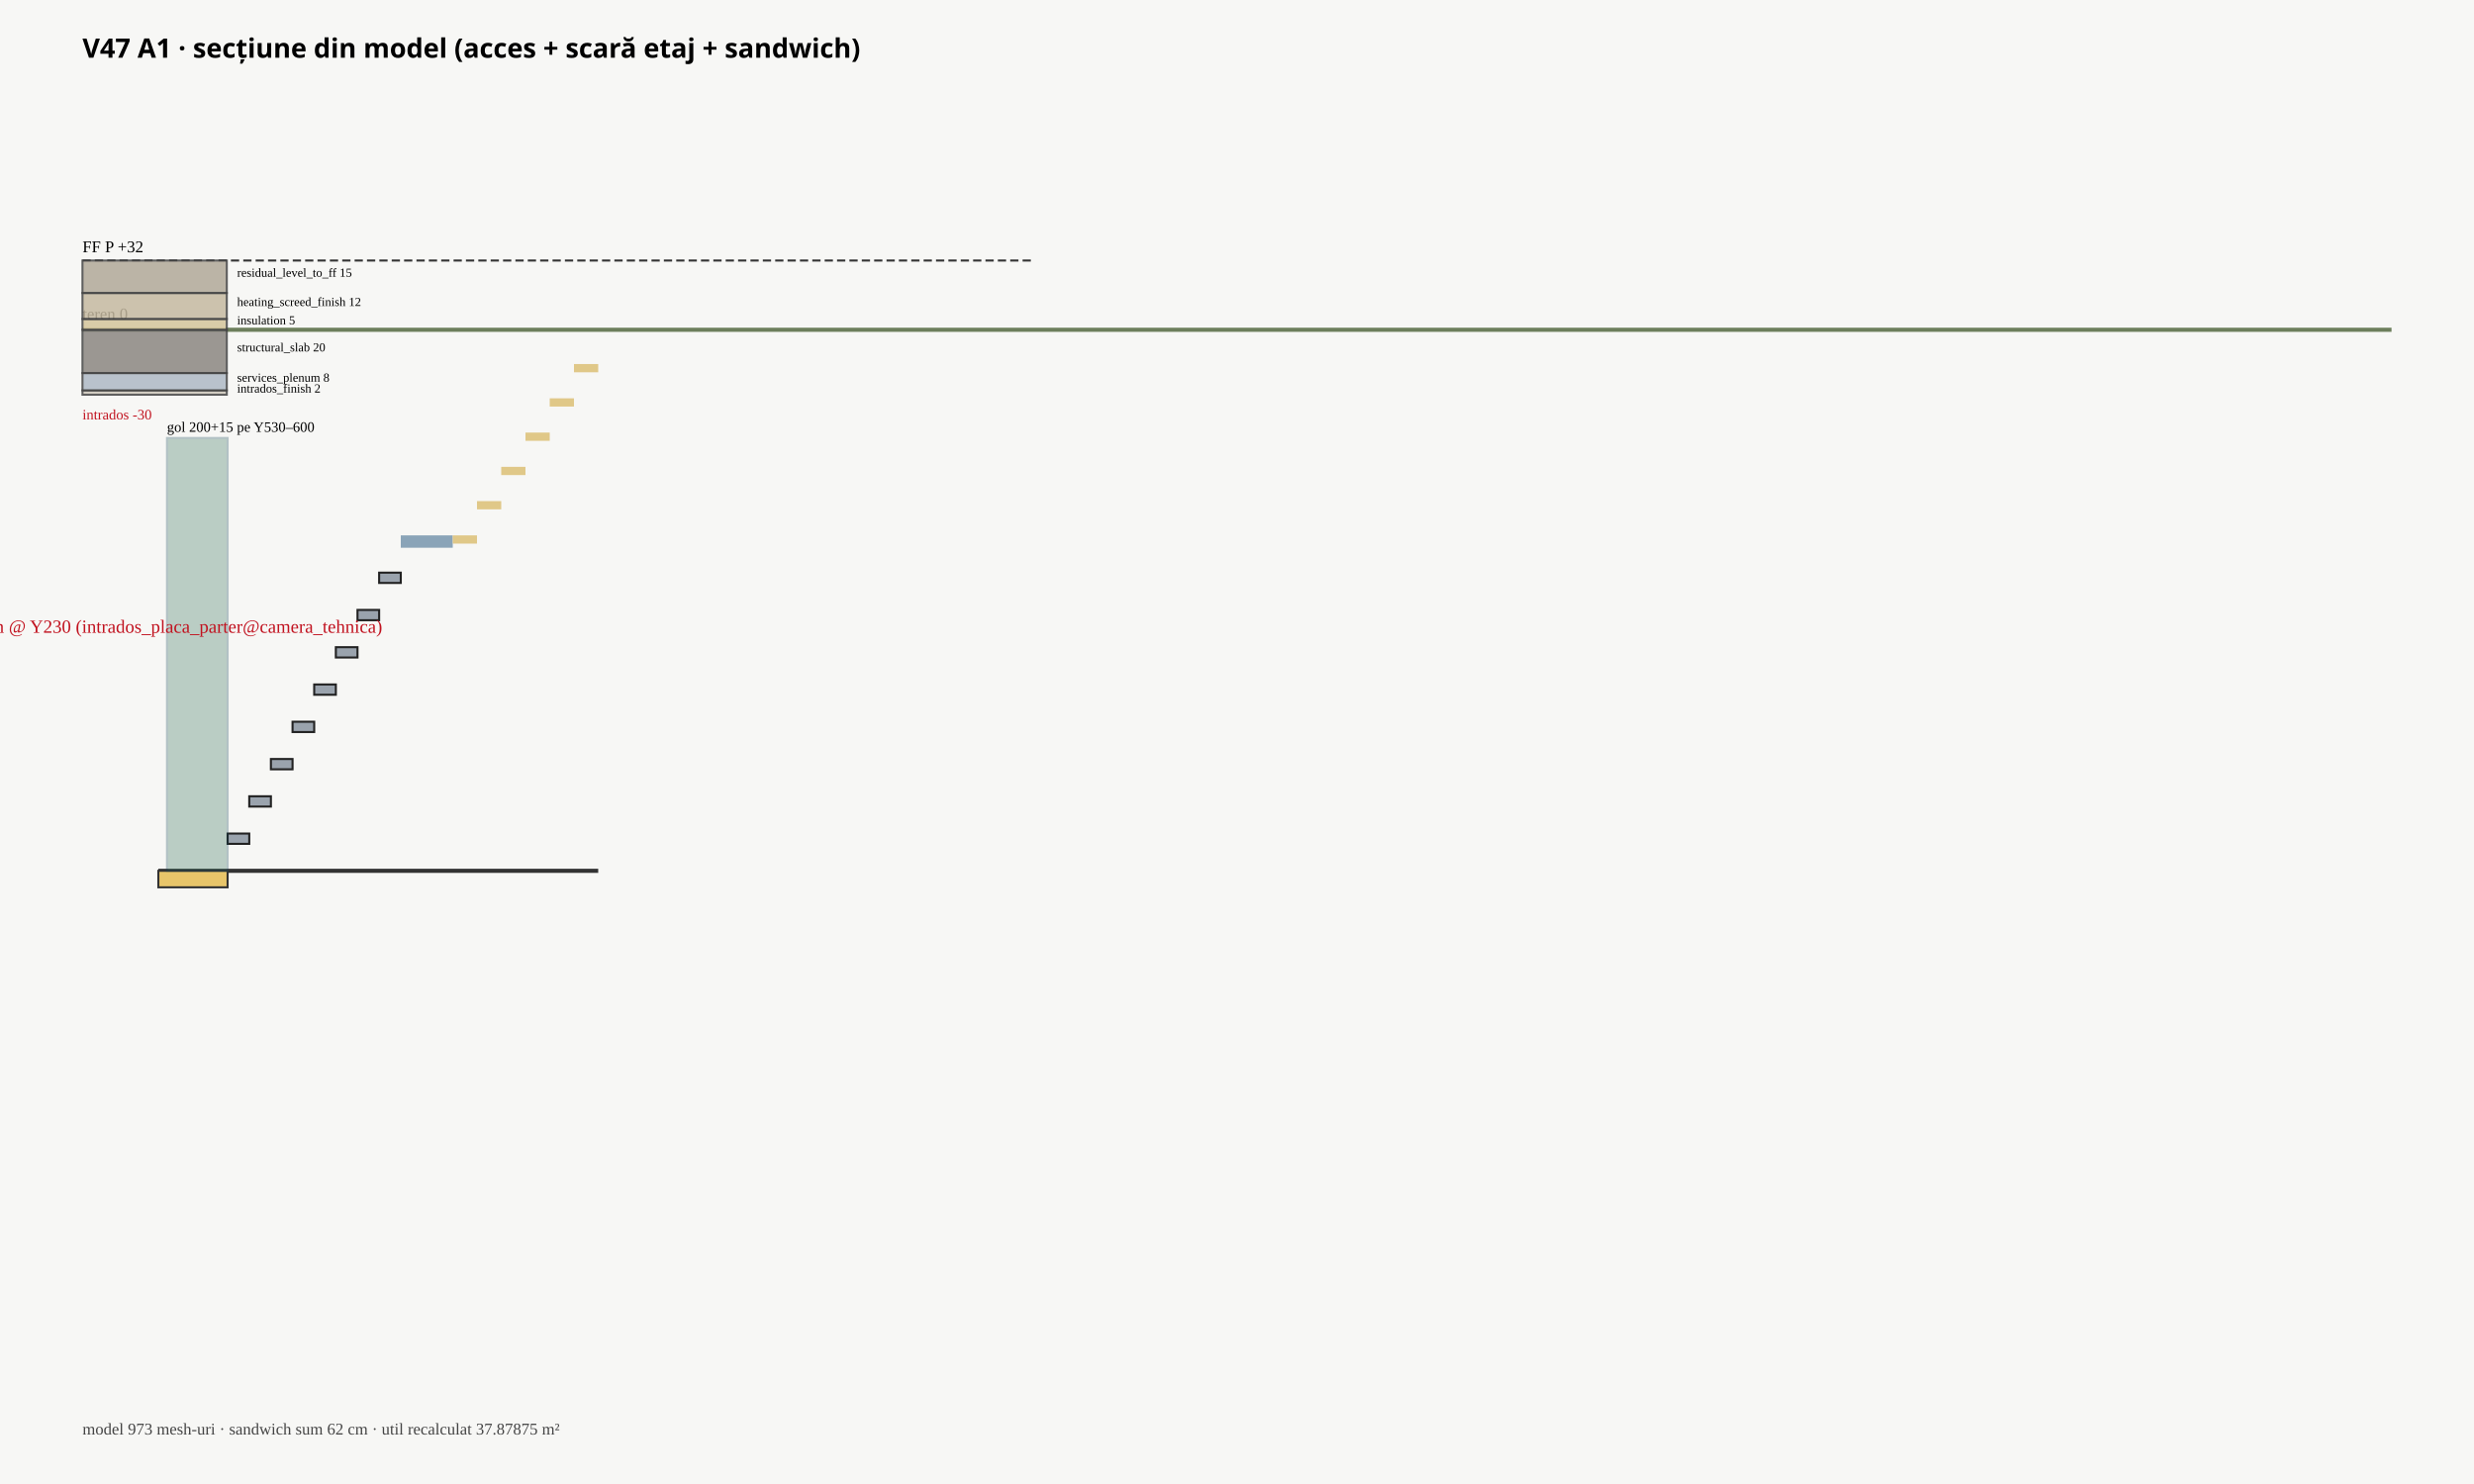
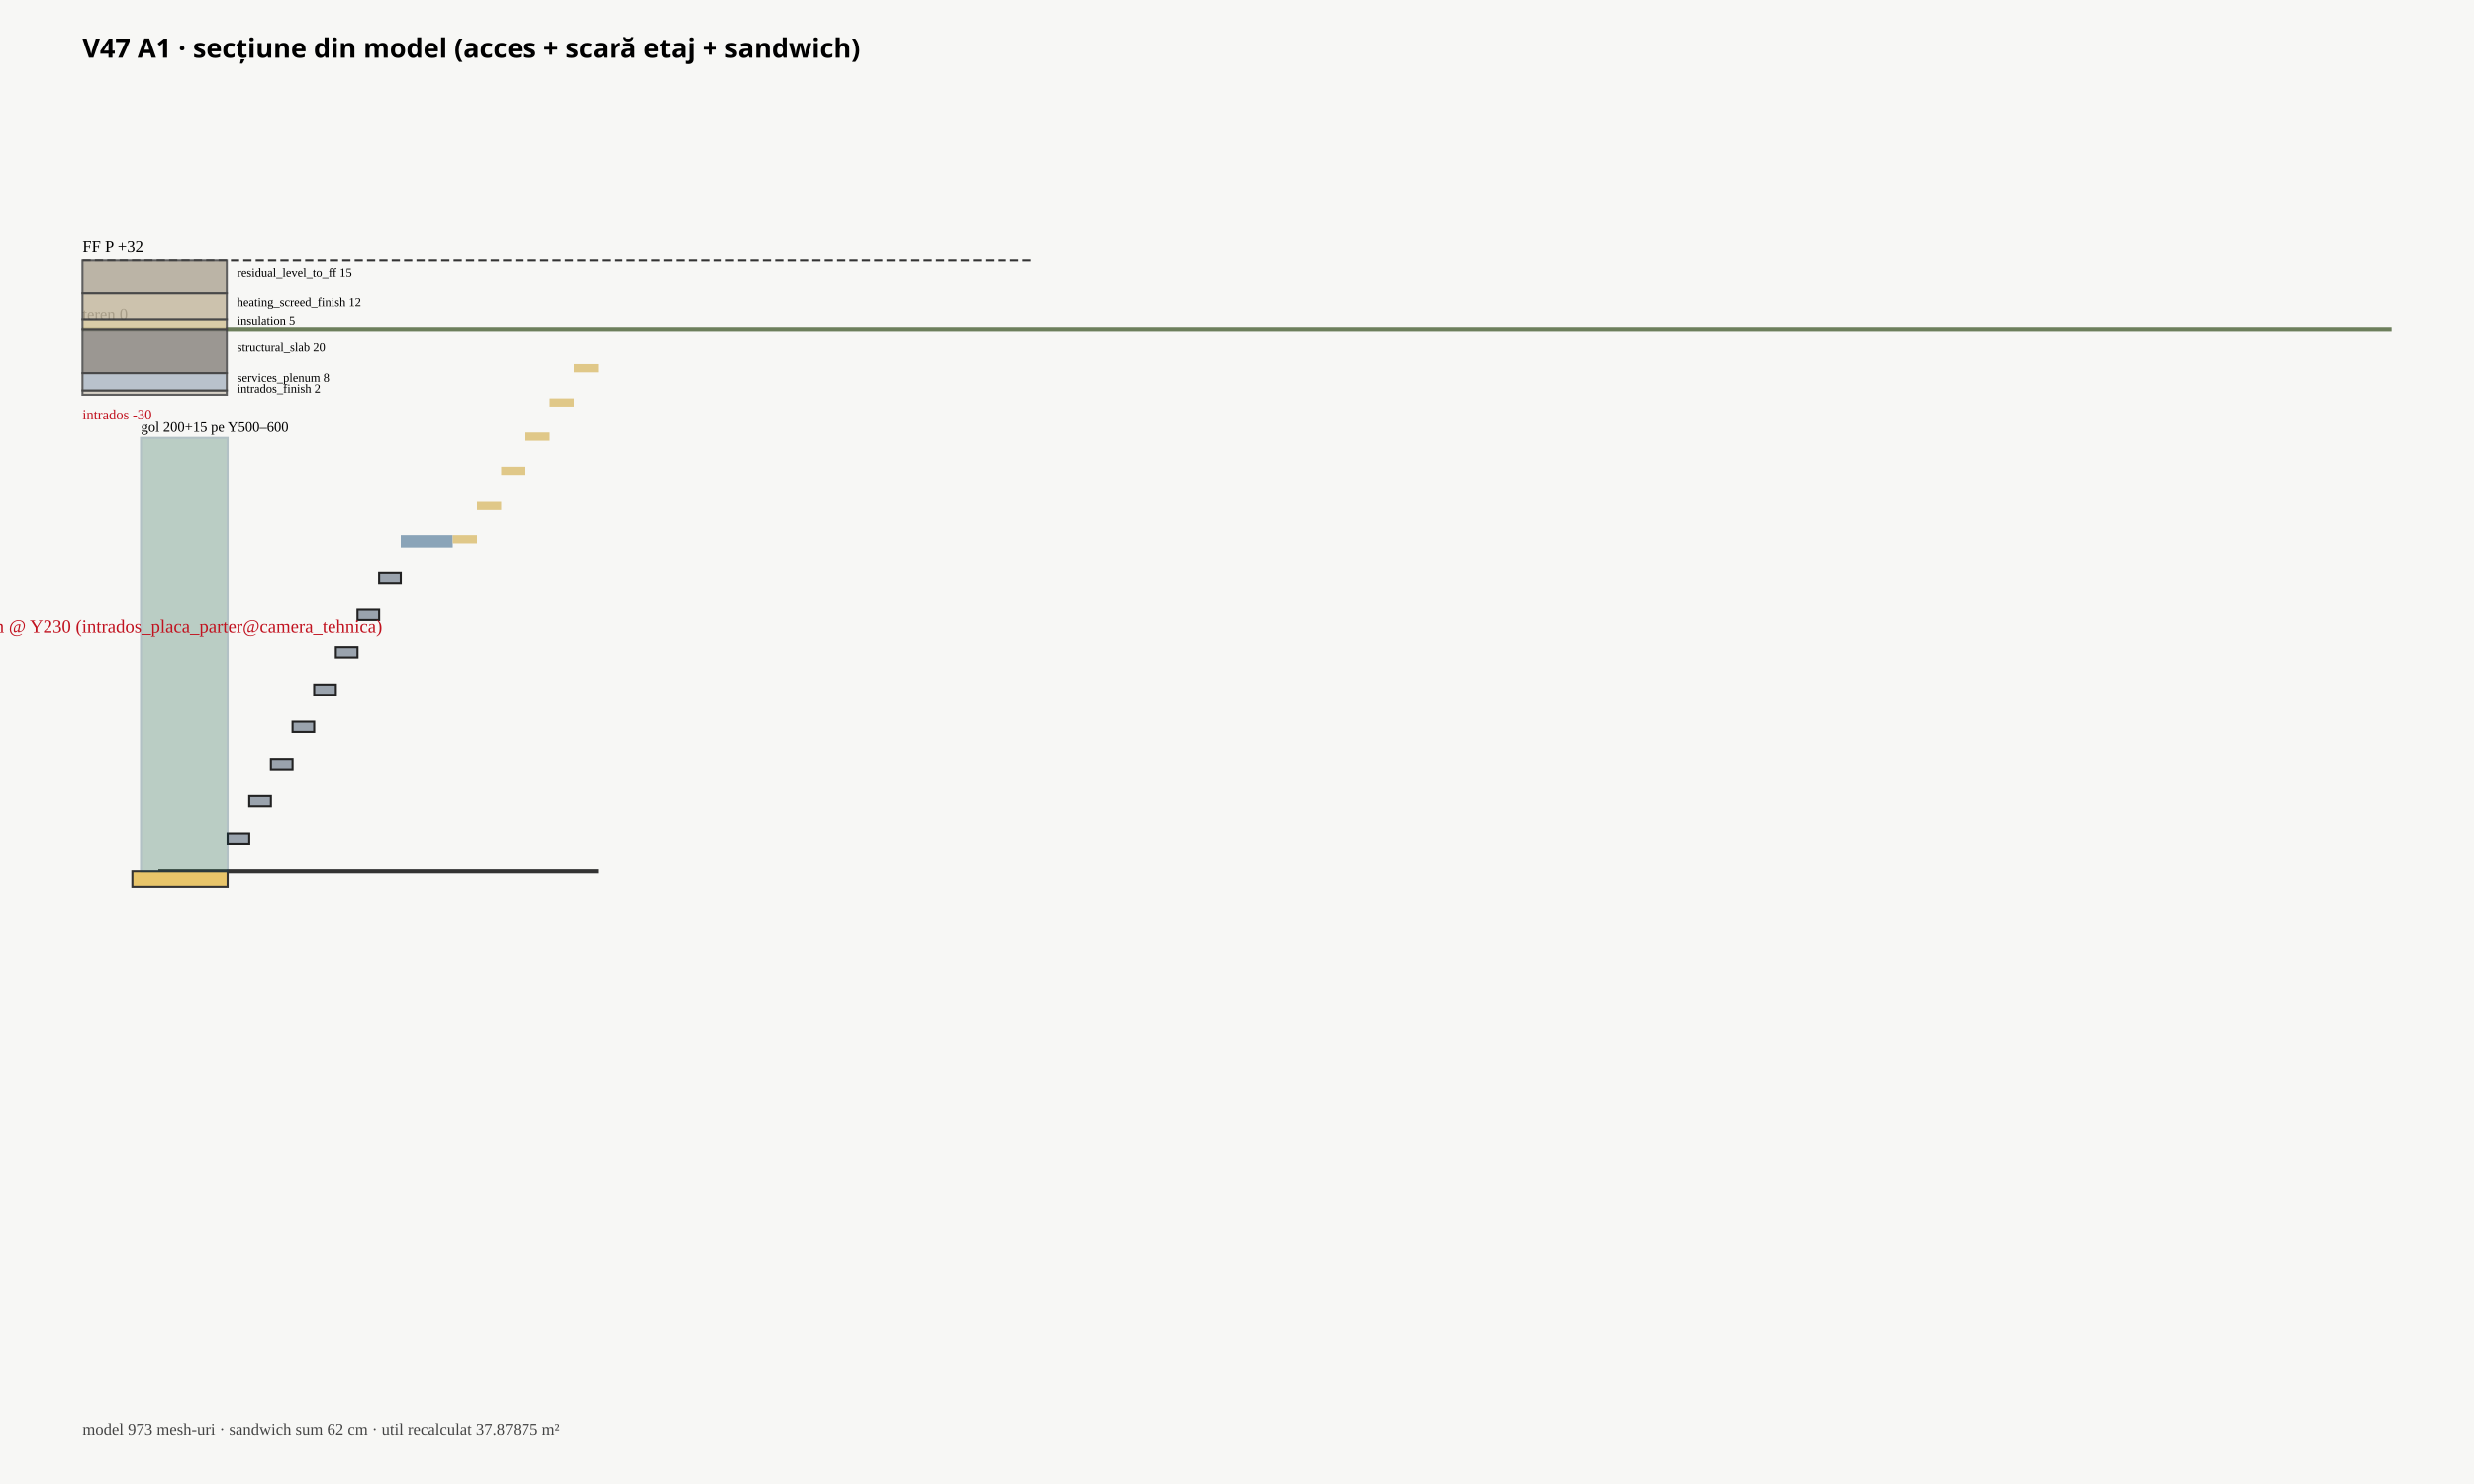
<svg xmlns="http://www.w3.org/2000/svg" width="1200" height="720" viewBox="0 0 1200 720">
  <rect width="100%" height="100%" fill="#f7f7f5" />
  <text x="40" y="28" font-size="13" font-weight="600" font-family="IBM Plex Sans,Segoe UI,sans-serif">V47 A1 · secțiune din model (acces + scară etaj + sandwich)</text>
  <line x1="40" y1="160" x2="1160" y2="160" stroke="#6d7f5c" stroke-width="2" />
  <text x="40" y="155" font-size="8">teren 0</text>
  <line x1="40" y1="126.4" x2="500" y2="126.4" stroke="#333" stroke-dasharray="4 2" />
  <text x="40" y="122.4" font-size="8">FF P +32</text>
  <line x1="40" y1="-176" x2="400" y2="-176" stroke="#555" stroke-dasharray="3 2" />
  <text x="40" y="-180" font-size="8">FF E +320</text>
  <rect x="40" y="189.4" width="70" height="2.1" fill="#cfc8bc" stroke="#444" opacity="0.85" />
  <text x="115" y="190.45" font-size="6">intrados_finish 2</text>
  <rect x="40" y="181" width="70" height="8.4" fill="#aeb8c4" stroke="#444" opacity="0.85" />
  <text x="115" y="185.2" font-size="6">services_plenum 8</text>
  <rect x="40" y="160" width="70" height="21" fill="#8b8680" stroke="#444" opacity="0.85" />
  <text x="115" y="170.5" font-size="6">structural_slab 20</text>
  <rect x="40" y="154.75" width="70" height="5.25" fill="#d4c49a" stroke="#444" opacity="0.85" />
  <text x="115" y="157.375" font-size="6">insulation 5</text>
  <rect x="40" y="142.15" width="70" height="12.6" fill="#c4b8a0" stroke="#444" opacity="0.85" />
  <text x="115" y="148.45" font-size="6">heating_screed_finish 12</text>
  <rect x="40" y="126.4" width="70" height="15.75" fill="#b0a898" stroke="#444" opacity="0.85" />
  <text x="115" y="134.275" font-size="6">residual_level_to_ff 15</text>
  <text x="40" y="203.5" font-size="7" fill="#c1121f">intrados -30</text>
  <line x1="76.8" y1="422.5" x2="290.16" y2="422.5" stroke="#333" stroke-width="2" />
  <rect x="207" y="-24.8" width="12.6" height="3.15" fill="#7a8390" stroke="#222" />
  <rect x="207" y="-24.79" width="12.6" height="21" fill="#5a6570" opacity="0.55" />
  <rect x="194.4" y="-41.6" width="12.6" height="3.15" fill="#7a8390" stroke="#222" />
  <rect x="194.4" y="-41.59" width="12.6" height="21" fill="#5a6570" opacity="0.55" />
  <rect x="181.8" y="-58.4" width="12.6" height="3.15" fill="#7a8390" stroke="#222" />
  <rect x="181.8" y="-58.39" width="12.6" height="21" fill="#5a6570" opacity="0.55" />
  <rect x="169.2" y="-75.2" width="12.6" height="3.15" fill="#7a8390" stroke="#222" />
  <rect x="169.2" y="-75.19" width="12.6" height="21" fill="#5a6570" opacity="0.55" />
  <rect x="156.6" y="-92" width="12.6" height="3.15" fill="#7a8390" stroke="#222" />
  <rect x="156.6" y="-91.99" width="12.6" height="21" fill="#5a6570" opacity="0.55" />
  <rect x="144" y="-108.8" width="12.6" height="3.15" fill="#7a8390" stroke="#222" />
  <rect x="144" y="-108.79" width="12.6" height="21" fill="#5a6570" opacity="0.55" />
  <rect x="131.4" y="-125.6" width="12.6" height="3.15" fill="#7a8390" stroke="#222" />
  <rect x="131.4" y="-125.59" width="12.6" height="21" fill="#5a6570" opacity="0.55" />
  <rect x="118.8" y="-142.4" width="12.6" height="3.15" fill="#7a8390" stroke="#222" />
  <rect x="118.8" y="-142.389" width="12.6" height="21" fill="#5a6570" opacity="0.55" />
  <rect x="106.2" y="-159.2" width="12.6" height="3.15" fill="#7a8390" stroke="#222" />
  <rect x="106.2" y="-159.19" width="12.6" height="21" fill="#5a6570" opacity="0.55" />
  <rect x="219.6" y="-8" width="48.3" height="6" fill="#c4b496" />
  <text x="223.8" y="-12" font-size="7">podest SE +128 vs FF</text>
  <rect x="55.8" y="-176" width="50.4" height="12.6" fill="#e4ddd0" stroke="#333" />
  <text x="55.8" y="-180" font-size="7">palier sup. etaj</text>
  <rect x="183.9" y="277.833" width="10.5" height="5" fill="#9aa3ad" stroke="#222" />
  <rect x="173.4" y="295.917" width="10.5" height="5" fill="#9aa3ad" stroke="#222" />
  <rect x="162.9" y="314" width="10.5" height="5" fill="#9aa3ad" stroke="#222" />
  <rect x="152.4" y="332.083" width="10.5" height="5" fill="#9aa3ad" stroke="#222" />
  <rect x="141.9" y="350.167" width="10.5" height="5" fill="#9aa3ad" stroke="#222" />
  <rect x="131.4" y="368.25" width="10.5" height="5" fill="#9aa3ad" stroke="#222" />
  <rect x="120.9" y="386.333" width="10.5" height="5" fill="#9aa3ad" stroke="#222" />
  <rect x="110.4" y="404.417" width="10.5" height="5" fill="#9aa3ad" stroke="#222" />
  <rect x="194.4" y="259.75" width="25.2" height="6" fill="#8aa4b8" />
-   <rect x="76.8" y="422.5" width="33.6" height="8" fill="#e8c56a" stroke="#333" />
-   <rect x="81" y="212.5" width="29.4" height="210" fill="#2d6a4f" opacity="0.3" stroke="#145" />
-   <text x="81" y="209.5" font-size="7">gol 200+15 pe Y530–600</text>
+   <rect x="64.2" y="422.5" width="46.2" height="8" fill="#e8c56a" stroke="#333" />
+   <rect x="68.4" y="212.5" width="42" height="210" fill="#2d6a4f" opacity="0.3" stroke="#145" />
+   <text x="68.4" y="209.5" font-size="7">gol 200+15 pe Y500–600</text>
  <rect x="278.4" y="176.625" width="11.76" height="4" fill="#e0c888" />
  <rect x="266.64" y="193.25" width="11.76" height="4" fill="#e0c888" />
  <rect x="254.88" y="209.875" width="11.76" height="4" fill="#e0c888" />
  <rect x="243.12" y="226.5" width="11.76" height="4" fill="#e0c888" />
  <rect x="231.36" y="243.125" width="11.76" height="4" fill="#e0c888" />
  <rect x="219.6" y="259.75" width="11.76" height="4" fill="#e0c888" />
  <line x1="-45" y1="422.5" x2="-45" y2="191.5" stroke="#c1121f" stroke-width="2" />
  <text x="-41" y="307" font-size="9" fill="#c1121f">min 220 cm @ Y230 (intrados_placa_parter@camera_tehnica)</text>
  <text x="40" y="696" font-size="8" fill="#444">model 973 mesh-uri · sandwich sum 62 cm · util recalculat 37.87875 m²</text>
</svg>
